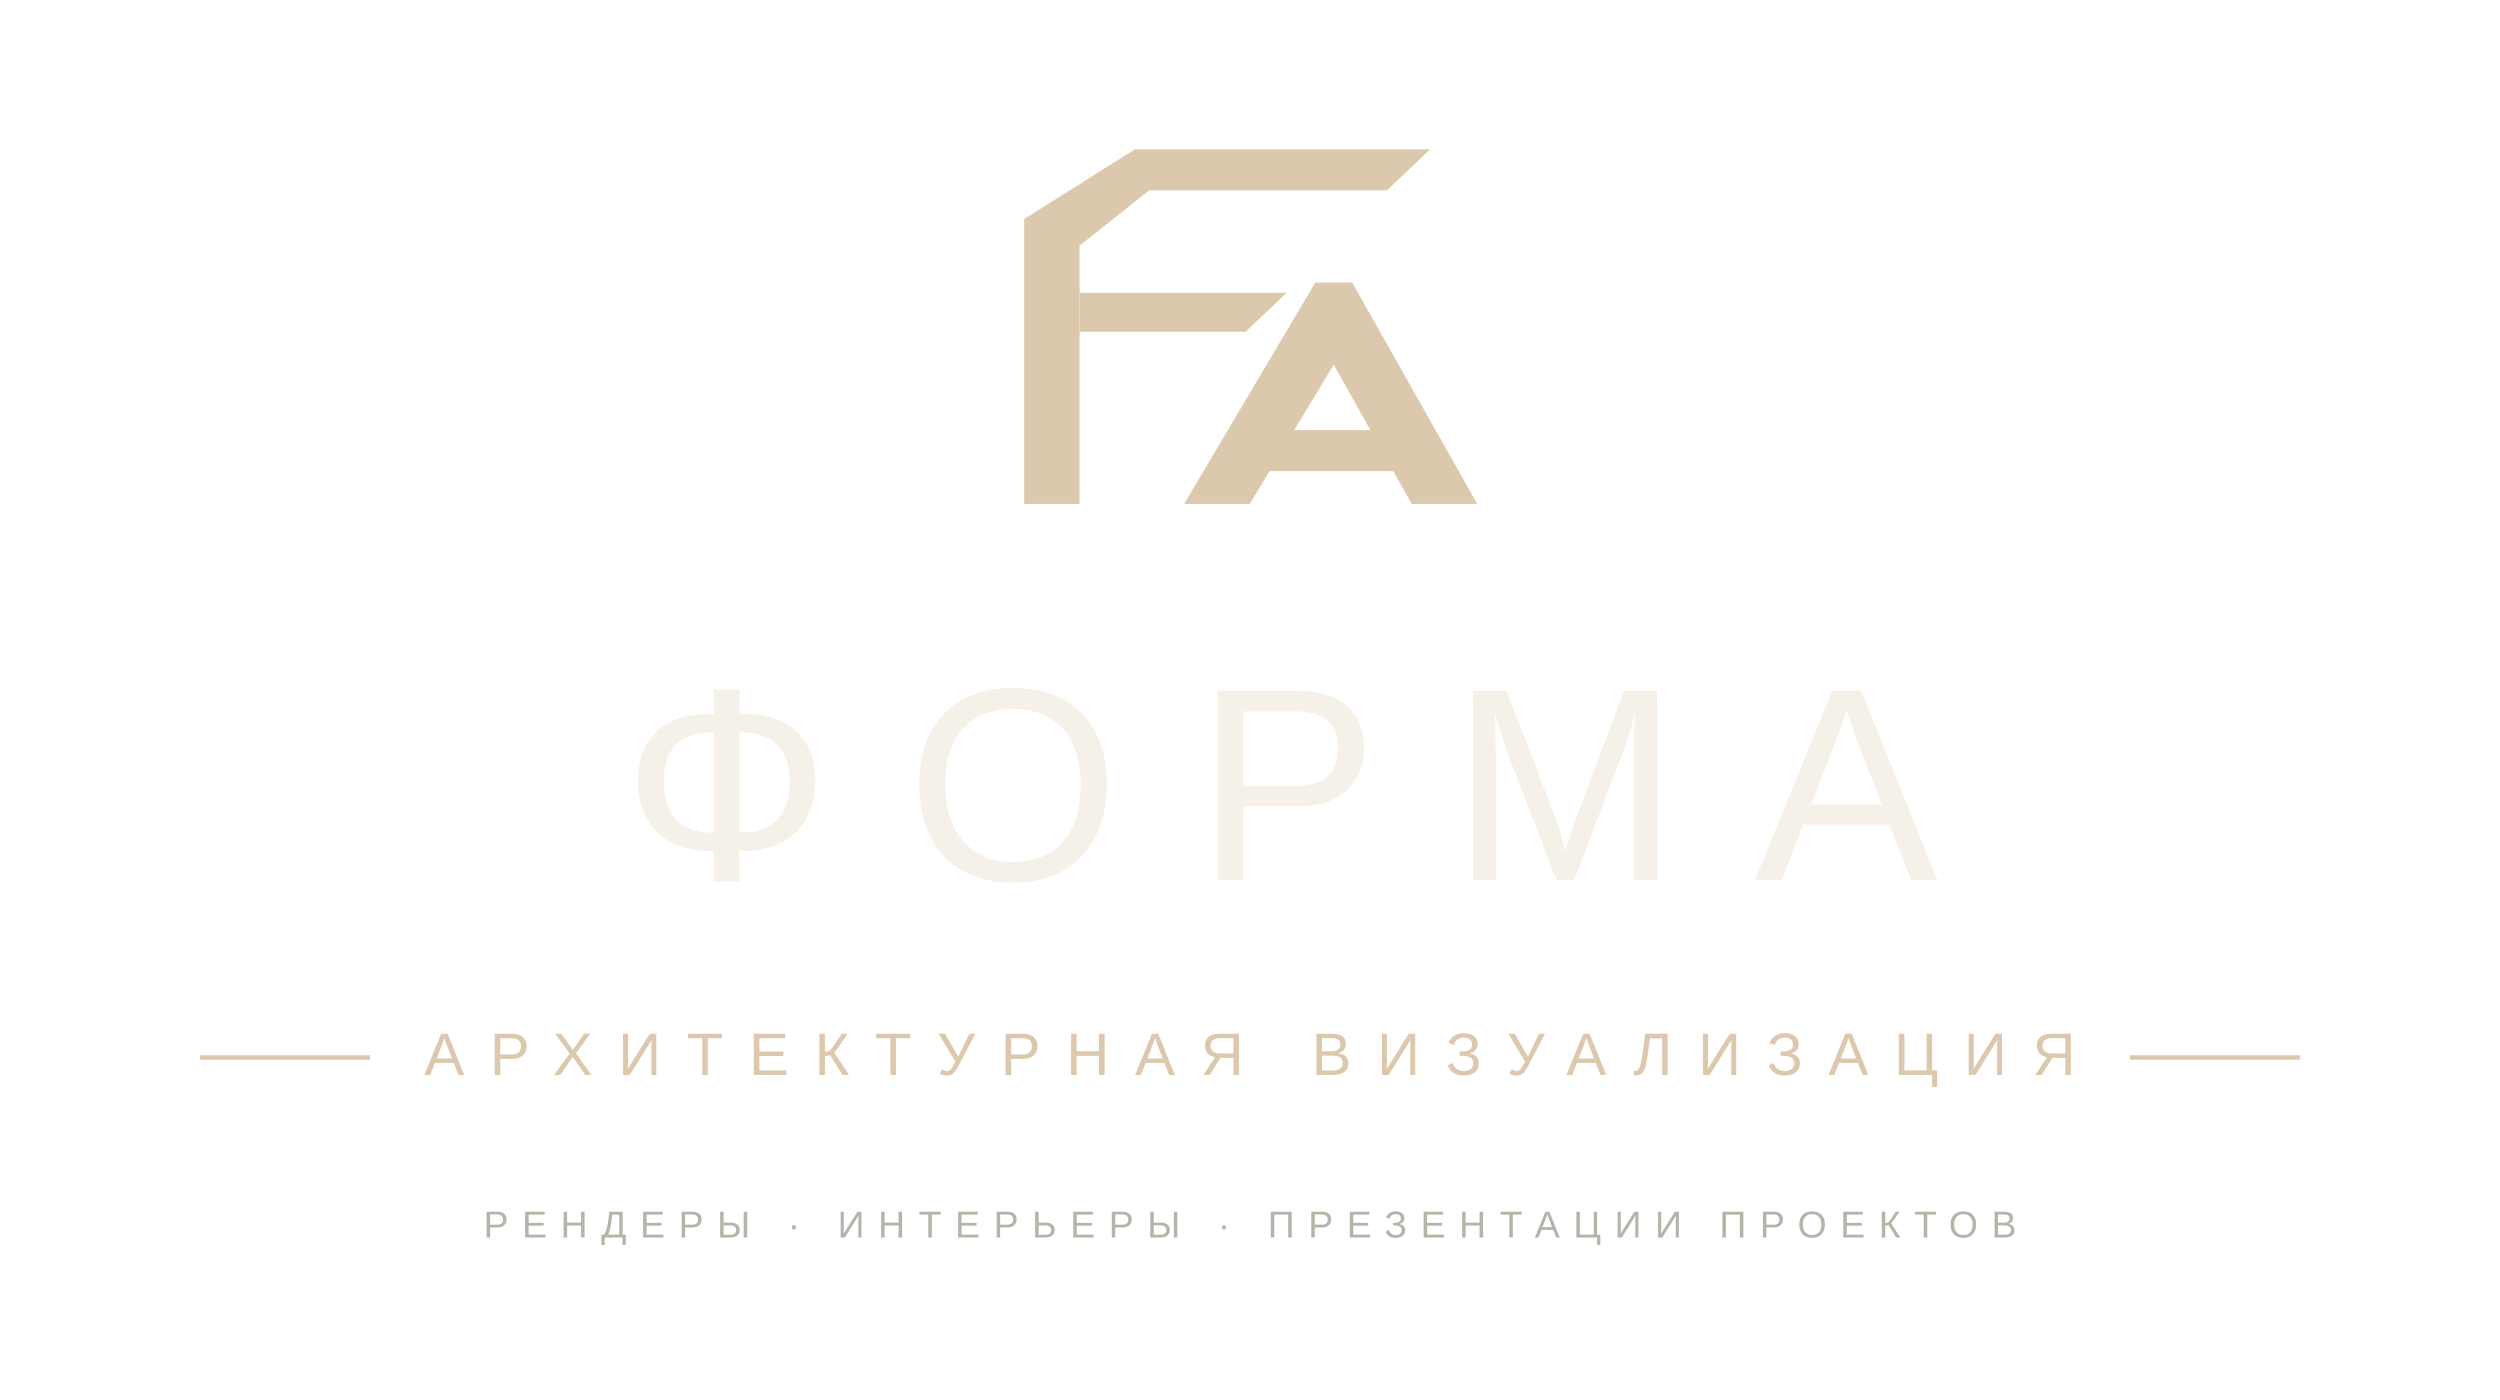
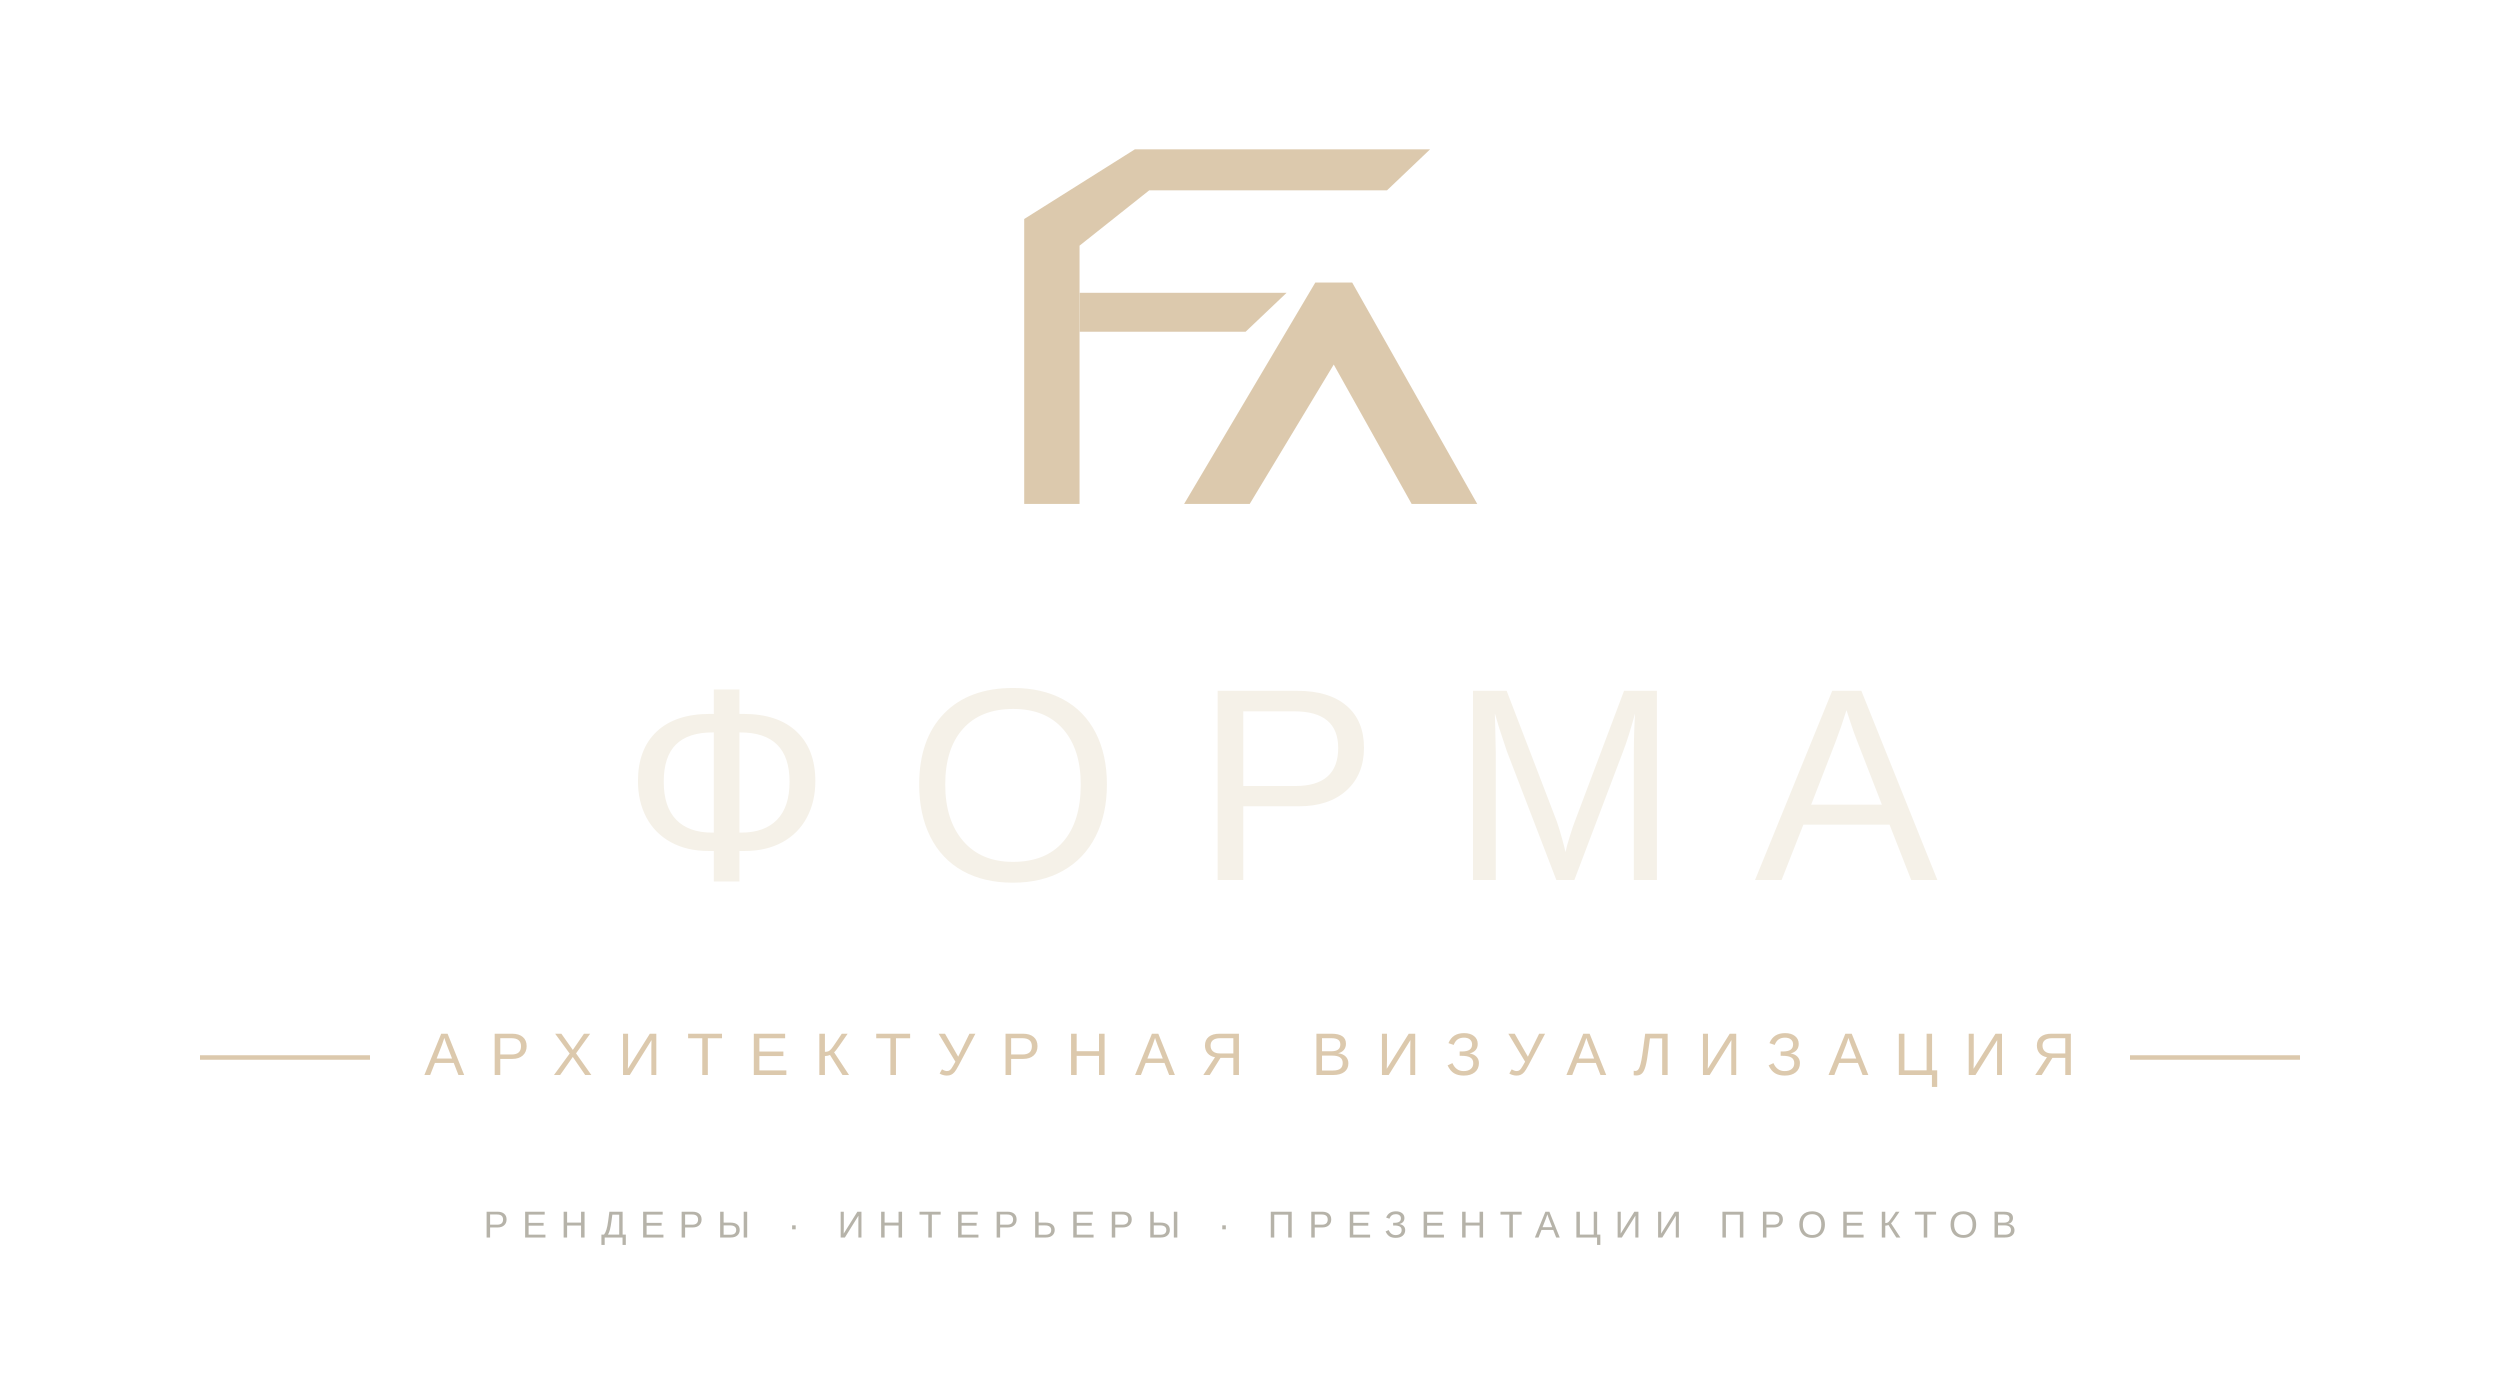
<svg xmlns="http://www.w3.org/2000/svg" viewBox="0 0 1000 560" role="img" aria-labelledby="title desc">
  <g transform="translate(390 22) scale(.82)">
    <g fill="#DCC9AD">
      <path d="M24 80 78 46H222l-21 20H85L51 93v126H24Z" />
      <path d="M51 116h101l-20 19H51Z" />
      <path d="m102 219 64-108h18l61 108h-32l-38-68-41 68Z" />
-       <path d="M140 183h65l11 20h-88Z" />
    </g>
  </g>
  <g fill="#F5F1E8" text-anchor="middle" font-family="Manrope, 'Helvetica Neue', Arial, sans-serif">
    <text x="512" y="352" font-size="110" font-weight="400" letter-spacing="30">ФОРМА</text>
    <text x="500" y="430" font-size="24" font-weight="500" letter-spacing="10.2" fill="#DCC9AD">АРХИТЕКТУРНАЯ ВИЗУАЛИЗАЦИЯ</text>
    <text x="500" y="495" font-size="15" font-weight="400" letter-spacing="5.4" fill="#B6B3A9">РЕНДЕРЫ · ИНТЕРЬЕРЫ · ПРЕЗЕНТАЦИИ ПРОЕКТОВ</text>
  </g>
  <path d="M80 423H148M852 423H920" stroke="#DCC9AD" stroke-width="1.8" />
</svg>
